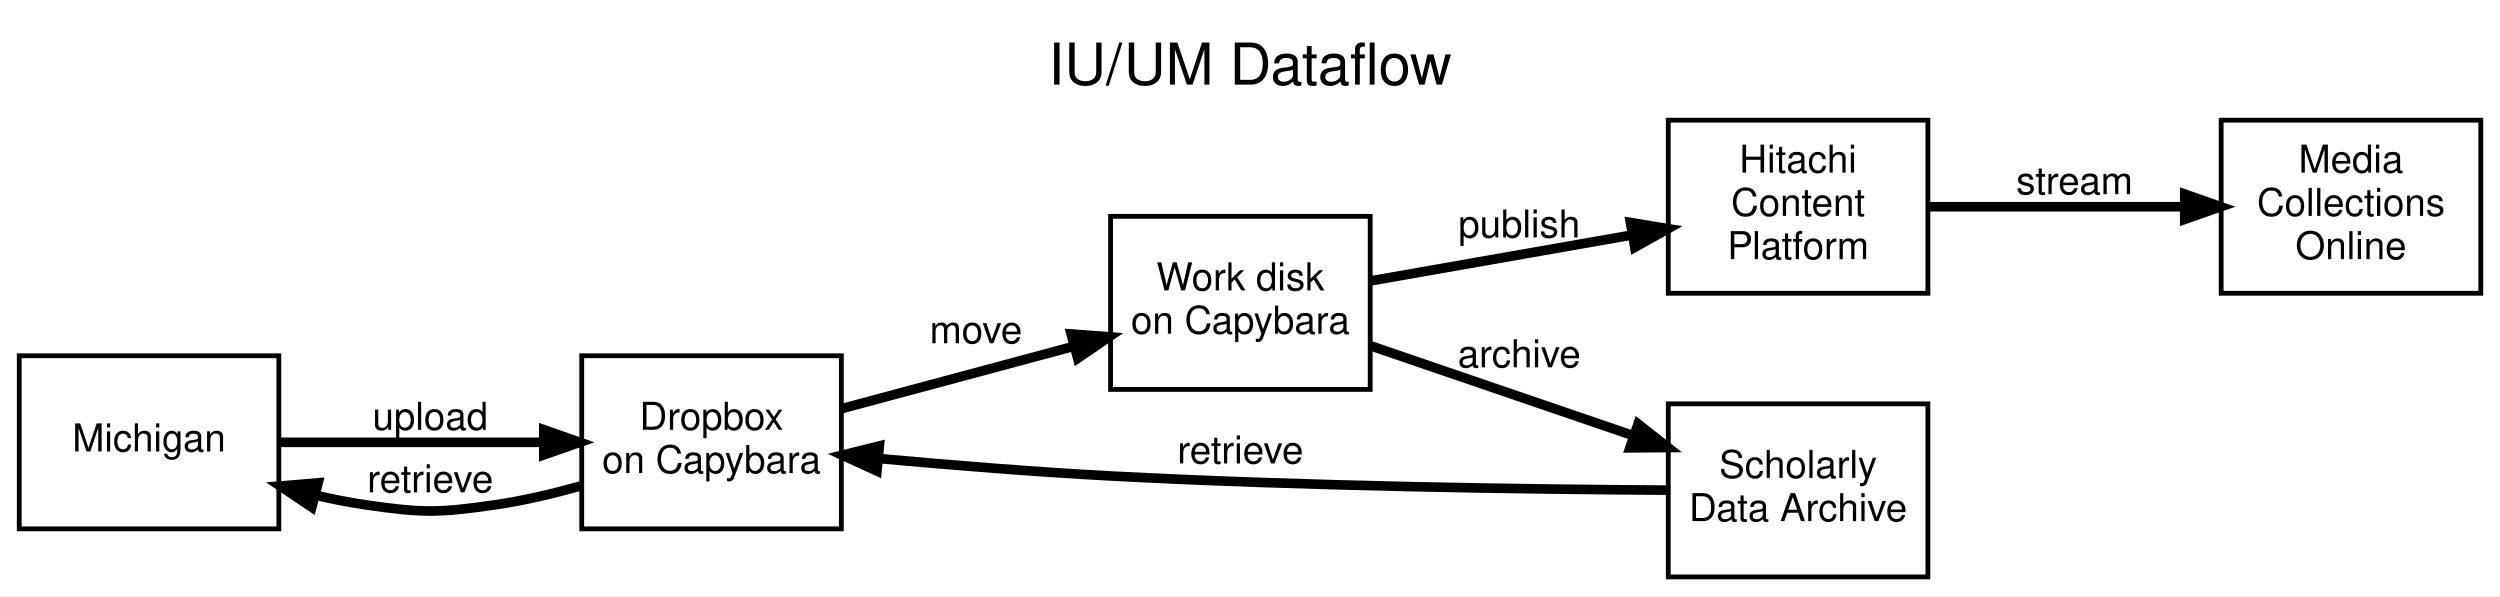
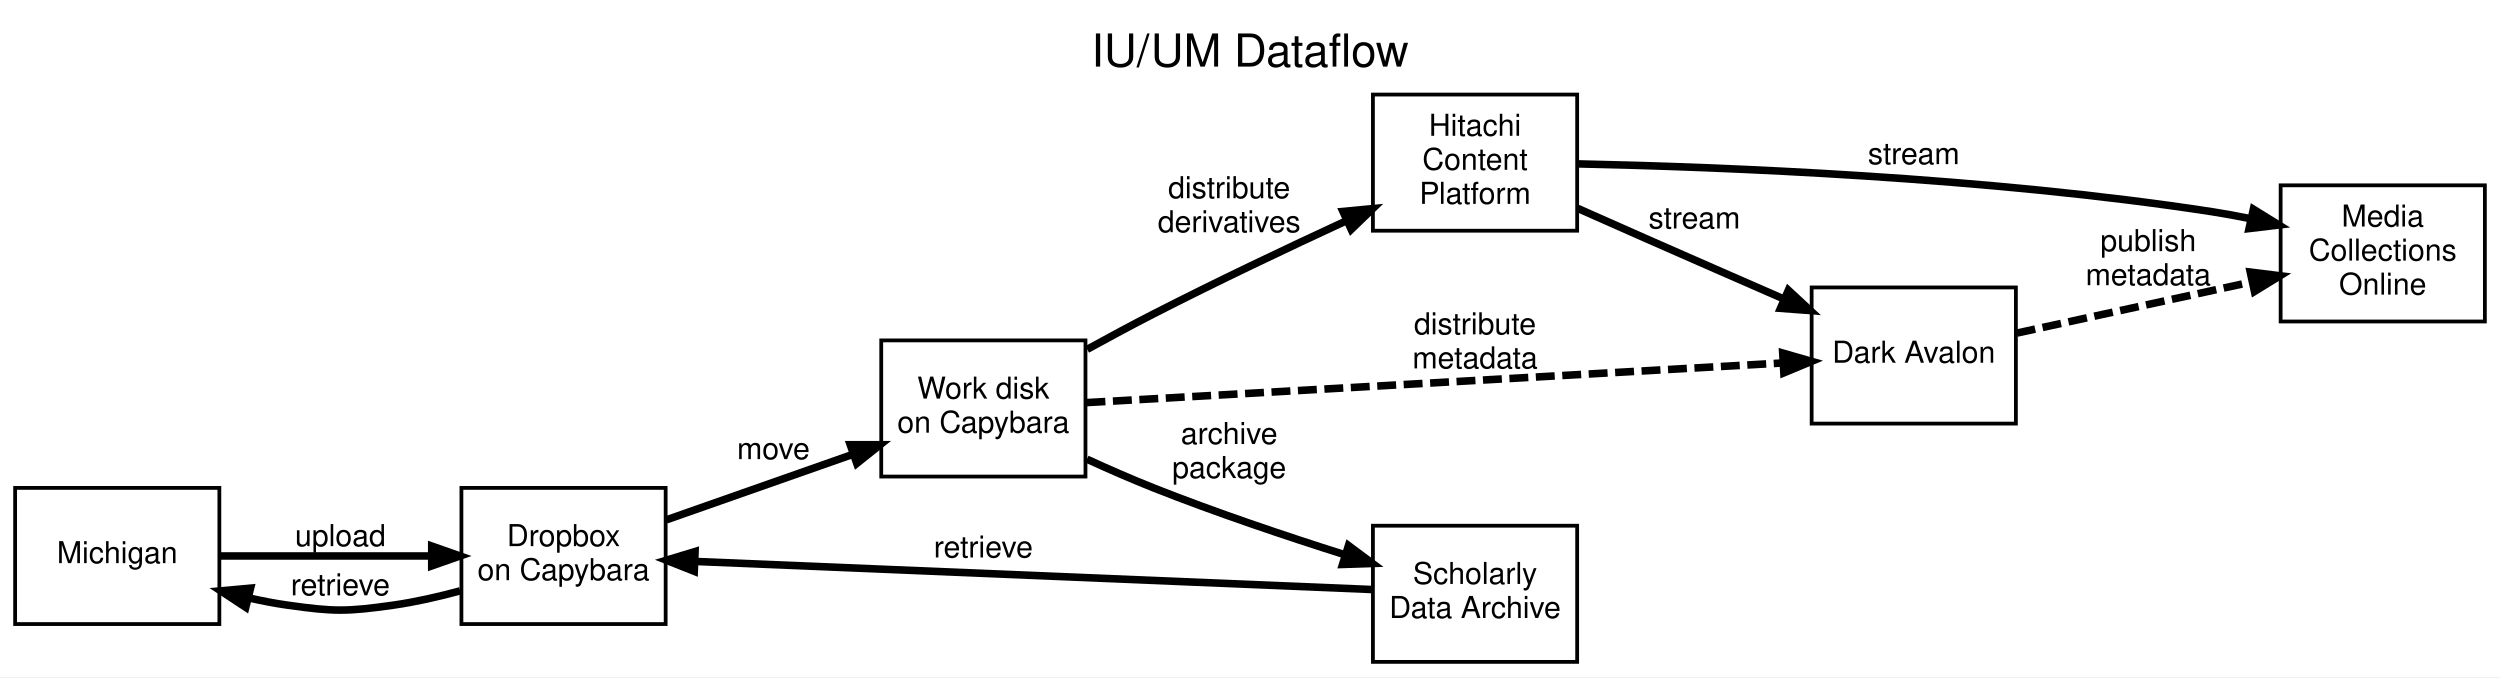
- <svg xmlns="http://www.w3.org/2000/svg" width="520pt" height="124pt" viewBox="0.00 0.00 520.00 124.00">
-   <g id="graph0" class="graph" transform="scale(1 1) rotate(0) translate(4 120)">
-     <polygon fill="white" stroke="transparent" points="-4,4 -4,-120 516,-120 516,4 -4,4" />
-     <text text-anchor="middle" x="256" y="-102.4" font-family="Helvetica" font-size="12.00">IU/UM Dataflow</text>
+ <svg xmlns="http://www.w3.org/2000/svg" width="661pt" height="179pt" viewBox="0.00 0.00 661.00 179.00">
+   <g id="graph0" class="graph" transform="scale(1 1) rotate(0) translate(4 175)">
+     <polygon fill="#ffffff" stroke="transparent" points="-4,4 -4,-175 657,-175 657,4 -4,4" />
+     <text text-anchor="middle" x="326.5" y="-157.4" font-family="Helvetica,sans-Serif" font-size="12.00" fill="#000000">IU/UM Dataflow</text>
    <g id="node1" class="node">
-       <polygon fill="none" stroke="black" points="54,-46 0,-46 0,-10 54,-10 54,-46" />
-       <text text-anchor="middle" x="27" y="-26.1" font-family="Helvetica" font-size="8.00">Michigan</text>
+       <polygon fill="none" stroke="#000000" points="54,-46 0,-46 0,-10 54,-10 54,-46" />
+       <text text-anchor="middle" x="27" y="-26.1" font-family="Helvetica,sans-Serif" font-size="8.00" fill="#000000">Michigan</text>
    </g>
    <g id="node2" class="node">
-       <polygon fill="none" stroke="black" points="171,-46 117,-46 117,-10 171,-10 171,-46" />
-       <text text-anchor="middle" x="144" y="-30.6" font-family="Helvetica" font-size="8.00">Dropbox</text>
-       <text text-anchor="middle" x="144" y="-21.6" font-family="Helvetica" font-size="8.00">on Capybara</text>
+       <polygon fill="none" stroke="#000000" points="172,-46 118,-46 118,-10 172,-10 172,-46" />
+       <text text-anchor="middle" x="145" y="-30.6" font-family="Helvetica,sans-Serif" font-size="8.00" fill="#000000">Dropbox</text>
+       <text text-anchor="middle" x="145" y="-21.6" font-family="Helvetica,sans-Serif" font-size="8.00" fill="#000000">on Capybara</text>
    </g>
    <g id="edge1" class="edge">
-       <path fill="none" stroke="black" stroke-width="2" d="M54.1,-28C70.3,-28 91.31,-28 108.83,-28" />
-       <polygon fill="black" stroke="black" stroke-width="2" points="109.11,-30.63 116.61,-28 109.11,-25.38 109.11,-30.63" />
-       <text text-anchor="middle" x="85.5" y="-30.6" font-family="Helvetica" font-size="8.00">upload</text>
+       <path fill="none" stroke="#000000" stroke-width="2" d="M54.072,-28C70.593,-28 91.895,-28 109.727,-28" />
+       <polygon fill="#000000" stroke="#000000" stroke-width="2" points="110.146,-30.625 117.646,-28 110.146,-25.375 110.146,-30.625" />
+       <text text-anchor="middle" x="86" y="-30.6" font-family="Helvetica,sans-Serif" font-size="8.00" fill="#000000">upload</text>
+     </g>
+     <g id="edge8" class="edge">
+       <path fill="none" stroke="#000000" stroke-width="2" d="M117.661,-18.778C111.893,-17.208 105.797,-15.821 100,-15 87.678,-13.256 84.322,-13.256 72,-15 68.648,-15.474 65.197,-16.138 61.767,-16.917" />
+       <polygon fill="#000000" stroke="#000000" stroke-width="2" points="60.976,-14.409 54.339,-18.778 62.252,-19.502 60.976,-14.409" />
+       <text text-anchor="middle" x="86" y="-17.6" font-family="Helvetica,sans-Serif" font-size="8.00" fill="#000000">retrieve</text>
+     </g>
+     <g id="node3" class="node">
+       <polygon fill="none" stroke="#000000" points="283,-85 229,-85 229,-49 283,-49 283,-85" />
+       <text text-anchor="middle" x="256" y="-69.6" font-family="Helvetica,sans-Serif" font-size="8.00" fill="#000000">Work disk</text>
+       <text text-anchor="middle" x="256" y="-60.6" font-family="Helvetica,sans-Serif" font-size="8.00" fill="#000000">on Capybara</text>
+     </g>
+     <g id="edge2" class="edge">
+       <path fill="none" stroke="#000000" stroke-width="2" d="M172.154,-37.541C187.07,-42.781 205.721,-49.334 221.642,-54.928" />
+       <polygon fill="#000000" stroke="#000000" stroke-width="2" points="220.796,-57.413 228.742,-57.423 222.536,-52.46 220.796,-57.413" />
+       <text text-anchor="middle" x="200.5" y="-53.6" font-family="Helvetica,sans-Serif" font-size="8.00" fill="#000000">move</text>
+     </g>
+     <g id="node4" class="node">
+       <polygon fill="none" stroke="#000000" points="413,-36 359,-36 359,0 413,0 413,-36" />
+       <text text-anchor="middle" x="386" y="-20.6" font-family="Helvetica,sans-Serif" font-size="8.00" fill="#000000">Scholarly</text>
+       <text text-anchor="middle" x="386" y="-11.6" font-family="Helvetica,sans-Serif" font-size="8.00" fill="#000000">Data Archive</text>
+     </g>
+     <g id="edge3" class="edge">
+       <path fill="none" stroke="#000000" stroke-width="2" d="M283.38,-53.594C289.145,-50.95 295.229,-48.288 301,-46 317.384,-39.505 335.938,-33.268 351.522,-28.336" />
+       <polygon fill="#000000" stroke="#000000" stroke-width="2" points="352.537,-30.769 358.911,-26.024 350.969,-25.759 352.537,-30.769" />
+       <text text-anchor="middle" x="321" y="-57.6" font-family="Helvetica,sans-Serif" font-size="8.00" fill="#000000">archive</text>
+       <text text-anchor="middle" x="321" y="-48.6" font-family="Helvetica,sans-Serif" font-size="8.00" fill="#000000">package</text>
+     </g>
+     <g id="node5" class="node">
+       <polygon fill="none" stroke="#000000" points="413,-150 359,-150 359,-114 413,-114 413,-150" />
+       <text text-anchor="middle" x="386" y="-139.1" font-family="Helvetica,sans-Serif" font-size="8.00" fill="#000000">Hitachi</text>
+       <text text-anchor="middle" x="386" y="-130.1" font-family="Helvetica,sans-Serif" font-size="8.00" fill="#000000">Content</text>
+       <text text-anchor="middle" x="386" y="-121.1" font-family="Helvetica,sans-Serif" font-size="8.00" fill="#000000">Platform</text>
+     </g>
+     <g id="edge4" class="edge">
+       <path fill="none" stroke="#000000" stroke-width="2" d="M283.448,-82.632C289.208,-85.805 295.273,-89.066 301,-92 317.615,-100.513 336.366,-109.41 352.021,-116.646" />
+       <polygon fill="#000000" stroke="#000000" stroke-width="2" points="351.067,-119.096 358.977,-119.847 353.261,-114.327 351.067,-119.096" />
+       <text text-anchor="middle" x="321" y="-122.6" font-family="Helvetica,sans-Serif" font-size="8.00" fill="#000000">distribute</text>
+       <text text-anchor="middle" x="321" y="-113.6" font-family="Helvetica,sans-Serif" font-size="8.00" fill="#000000">derivatives</text>
+     </g>
+     <g id="node6" class="node">
+       <polygon fill="none" stroke="#000000" points="529,-99 475,-99 475,-63 529,-63 529,-99" />
+       <text text-anchor="middle" x="502" y="-79.1" font-family="Helvetica,sans-Serif" font-size="8.00" fill="#000000">Dark Avalon</text>
+     </g>
+     <g id="edge9" class="edge">
+       <path fill="none" stroke="#000000" stroke-width="2" stroke-dasharray="5,2" d="M283.266,-68.552C328.27,-71.113 418.021,-76.221 467.418,-79.032" />
+       <polygon fill="#000000" stroke="#000000" stroke-width="2" points="467.349,-81.657 474.987,-79.463 467.648,-76.416 467.349,-81.657" />
+       <text text-anchor="middle" x="386" y="-86.6" font-family="Helvetica,sans-Serif" font-size="8.00" fill="#000000">distribute</text>
+       <text text-anchor="middle" x="386" y="-77.6" font-family="Helvetica,sans-Serif" font-size="8.00" fill="#000000">metadata</text>
    </g>
    <g id="edge7" class="edge">
-       <path fill="none" stroke="black" stroke-width="2" d="M116.75,-18.91C110.97,-17.29 104.83,-15.84 99,-15 87.12,-13.28 83.88,-13.28 72,-15 68.63,-15.49 65.15,-16.18 61.71,-16.98" />
-       <polygon fill="black" stroke="black" stroke-width="2" points="60.85,-14.49 54.25,-18.91 62.17,-19.57 60.85,-14.49" />
-       <text text-anchor="middle" x="85.5" y="-17.6" font-family="Helvetica" font-size="8.00">retrieve</text>
+       <path fill="none" stroke="#000000" stroke-width="2" d="M358.922,-19.124C315.025,-20.945 228.367,-24.541 179.902,-26.552" />
+       <polygon fill="#000000" stroke="#000000" stroke-width="2" points="179.562,-23.939 172.177,-26.872 179.78,-29.184 179.562,-23.939" />
+       <text text-anchor="middle" x="256" y="-27.6" font-family="Helvetica,sans-Serif" font-size="8.00" fill="#000000">retrieve</text>
    </g>
-     <g id="node3" class="node">
-       <polygon fill="none" stroke="black" points="281,-75 227,-75 227,-39 281,-39 281,-75" />
-       <text text-anchor="middle" x="254" y="-59.6" font-family="Helvetica" font-size="8.00">Work disk</text>
-       <text text-anchor="middle" x="254" y="-50.6" font-family="Helvetica" font-size="8.00">on Capybara</text>
+     <g id="edge5" class="edge">
+       <path fill="none" stroke="#000000" stroke-width="2" d="M413.115,-119.915C419.008,-117.298 425.21,-114.55 431,-112 442.926,-106.746 455.995,-101.029 467.633,-95.951" />
+       <polygon fill="#000000" stroke="#000000" stroke-width="2" points="468.846,-98.286 474.672,-92.882 466.748,-93.474 468.846,-98.286" />
+       <text text-anchor="middle" x="444" y="-114.6" font-family="Helvetica,sans-Serif" font-size="8.00" fill="#000000">stream</text>
    </g>
-     <g id="edge2" class="edge">
-       <path fill="none" stroke="black" stroke-width="2" d="M171.14,-35.02C185.63,-38.91 203.8,-43.79 219.33,-47.96" />
-       <polygon fill="black" stroke="black" stroke-width="2" points="218.8,-50.53 226.72,-49.94 220.16,-45.46 218.8,-50.53" />
-       <text text-anchor="middle" x="199" y="-48.6" font-family="Helvetica" font-size="8.00">move</text>
-     </g>
-     <g id="node4" class="node">
-       <polygon fill="none" stroke="black" points="397,-36 343,-36 343,0 397,0 397,-36" />
-       <text text-anchor="middle" x="370" y="-20.6" font-family="Helvetica" font-size="8.00">Scholarly</text>
-       <text text-anchor="middle" x="370" y="-11.6" font-family="Helvetica" font-size="8.00">Data Archive</text>
-     </g>
-     <g id="edge3" class="edge">
-       <path fill="none" stroke="black" stroke-width="2" d="M281.15,-48.05C297.37,-42.5 318.36,-35.32 335.76,-29.37" />
-       <polygon fill="black" stroke="black" stroke-width="2" points="336.72,-31.82 342.97,-26.91 335.02,-26.85 336.72,-31.82" />
-       <text text-anchor="middle" x="312" y="-43.6" font-family="Helvetica" font-size="8.00">archive</text>
-     </g>
-     <g id="node5" class="node">
-       <polygon fill="none" stroke="black" points="397,-95 343,-95 343,-59 397,-59 397,-95" />
-       <text text-anchor="middle" x="370" y="-84.1" font-family="Helvetica" font-size="8.00">Hitachi</text>
-       <text text-anchor="middle" x="370" y="-75.1" font-family="Helvetica" font-size="8.00">Content</text>
-       <text text-anchor="middle" x="370" y="-66.1" font-family="Helvetica" font-size="8.00">Platform</text>
-     </g>
-     <g id="edge4" class="edge">
-       <path fill="none" stroke="black" stroke-width="2" d="M281.15,-61.59C297.23,-64.41 317.99,-68.05 335.29,-71.09" />
-       <polygon fill="black" stroke="black" stroke-width="2" points="335.13,-73.72 342.97,-72.43 336.03,-68.55 335.13,-73.72" />
-       <text text-anchor="middle" x="312" y="-70.6" font-family="Helvetica" font-size="8.00">publish</text>
+     <g id="node7" class="node">
+       <polygon fill="none" stroke="#000000" points="653,-126 599,-126 599,-90 653,-90 653,-126" />
+       <text text-anchor="middle" x="626" y="-115.1" font-family="Helvetica,sans-Serif" font-size="8.00" fill="#000000">Media</text>
+       <text text-anchor="middle" x="626" y="-106.1" font-family="Helvetica,sans-Serif" font-size="8.00" fill="#000000">Collections</text>
+       <text text-anchor="middle" x="626" y="-97.1" font-family="Helvetica,sans-Serif" font-size="8.00" fill="#000000">Online</text>
    </g>
    <g id="edge6" class="edge">
-       <path fill="none" stroke="black" stroke-width="2" d="M342.81,-18.05C314.3,-18.22 267.38,-18.85 227,-21 211.23,-21.84 193.79,-23.26 179.06,-24.6" />
-       <polygon fill="black" stroke="black" stroke-width="2" points="178.41,-22.02 171.19,-25.33 178.9,-27.25 178.41,-22.02" />
-       <text text-anchor="middle" x="254" y="-23.6" font-family="Helvetica" font-size="8.00">retrieve</text>
+       <path fill="none" stroke="#000000" stroke-width="2" d="M413.292,-131.667C451.15,-130.869 521.648,-128.162 581,-119 584.308,-118.489 587.731,-117.854 591.143,-117.148" />
+       <polygon fill="#000000" stroke="#000000" stroke-width="2" points="591.79,-119.693 598.546,-115.51 590.656,-114.567 591.79,-119.693" />
+       <text text-anchor="middle" x="502" y="-131.6" font-family="Helvetica,sans-Serif" font-size="8.00" fill="#000000">stream</text>
    </g>
-     <g id="node6" class="node">
-       <polygon fill="none" stroke="black" points="512,-95 458,-95 458,-59 512,-59 512,-95" />
-       <text text-anchor="middle" x="485" y="-84.1" font-family="Helvetica" font-size="8.00">Media</text>
-       <text text-anchor="middle" x="485" y="-75.1" font-family="Helvetica" font-size="8.00">Collections</text>
-       <text text-anchor="middle" x="485" y="-66.1" font-family="Helvetica" font-size="8.00">Online</text>
-     </g>
-     <g id="edge5" class="edge">
-       <path fill="none" stroke="black" stroke-width="2" d="M397.21,-77C413.04,-77 433.37,-77 450.38,-77" />
-       <polygon fill="black" stroke="black" stroke-width="2" points="450.43,-79.63 457.93,-77 450.43,-74.38 450.43,-79.63" />
-       <text text-anchor="middle" x="427.5" y="-79.6" font-family="Helvetica" font-size="8.00">stream</text>
+     <g id="edge10" class="edge">
+       <path fill="none" stroke="#000000" stroke-width="2" stroke-dasharray="5,2" d="M529.212,-86.925C547.464,-90.9 571.663,-96.168 591.298,-100.444" />
+       <polygon fill="#000000" stroke="#000000" stroke-width="2" points="590.964,-103.058 598.851,-102.089 592.081,-97.928 590.964,-103.058" />
+       <text text-anchor="middle" x="564" y="-108.6" font-family="Helvetica,sans-Serif" font-size="8.00" fill="#000000">publish</text>
+       <text text-anchor="middle" x="564" y="-99.6" font-family="Helvetica,sans-Serif" font-size="8.00" fill="#000000">metadata</text>
    </g>
  </g>
</svg>
